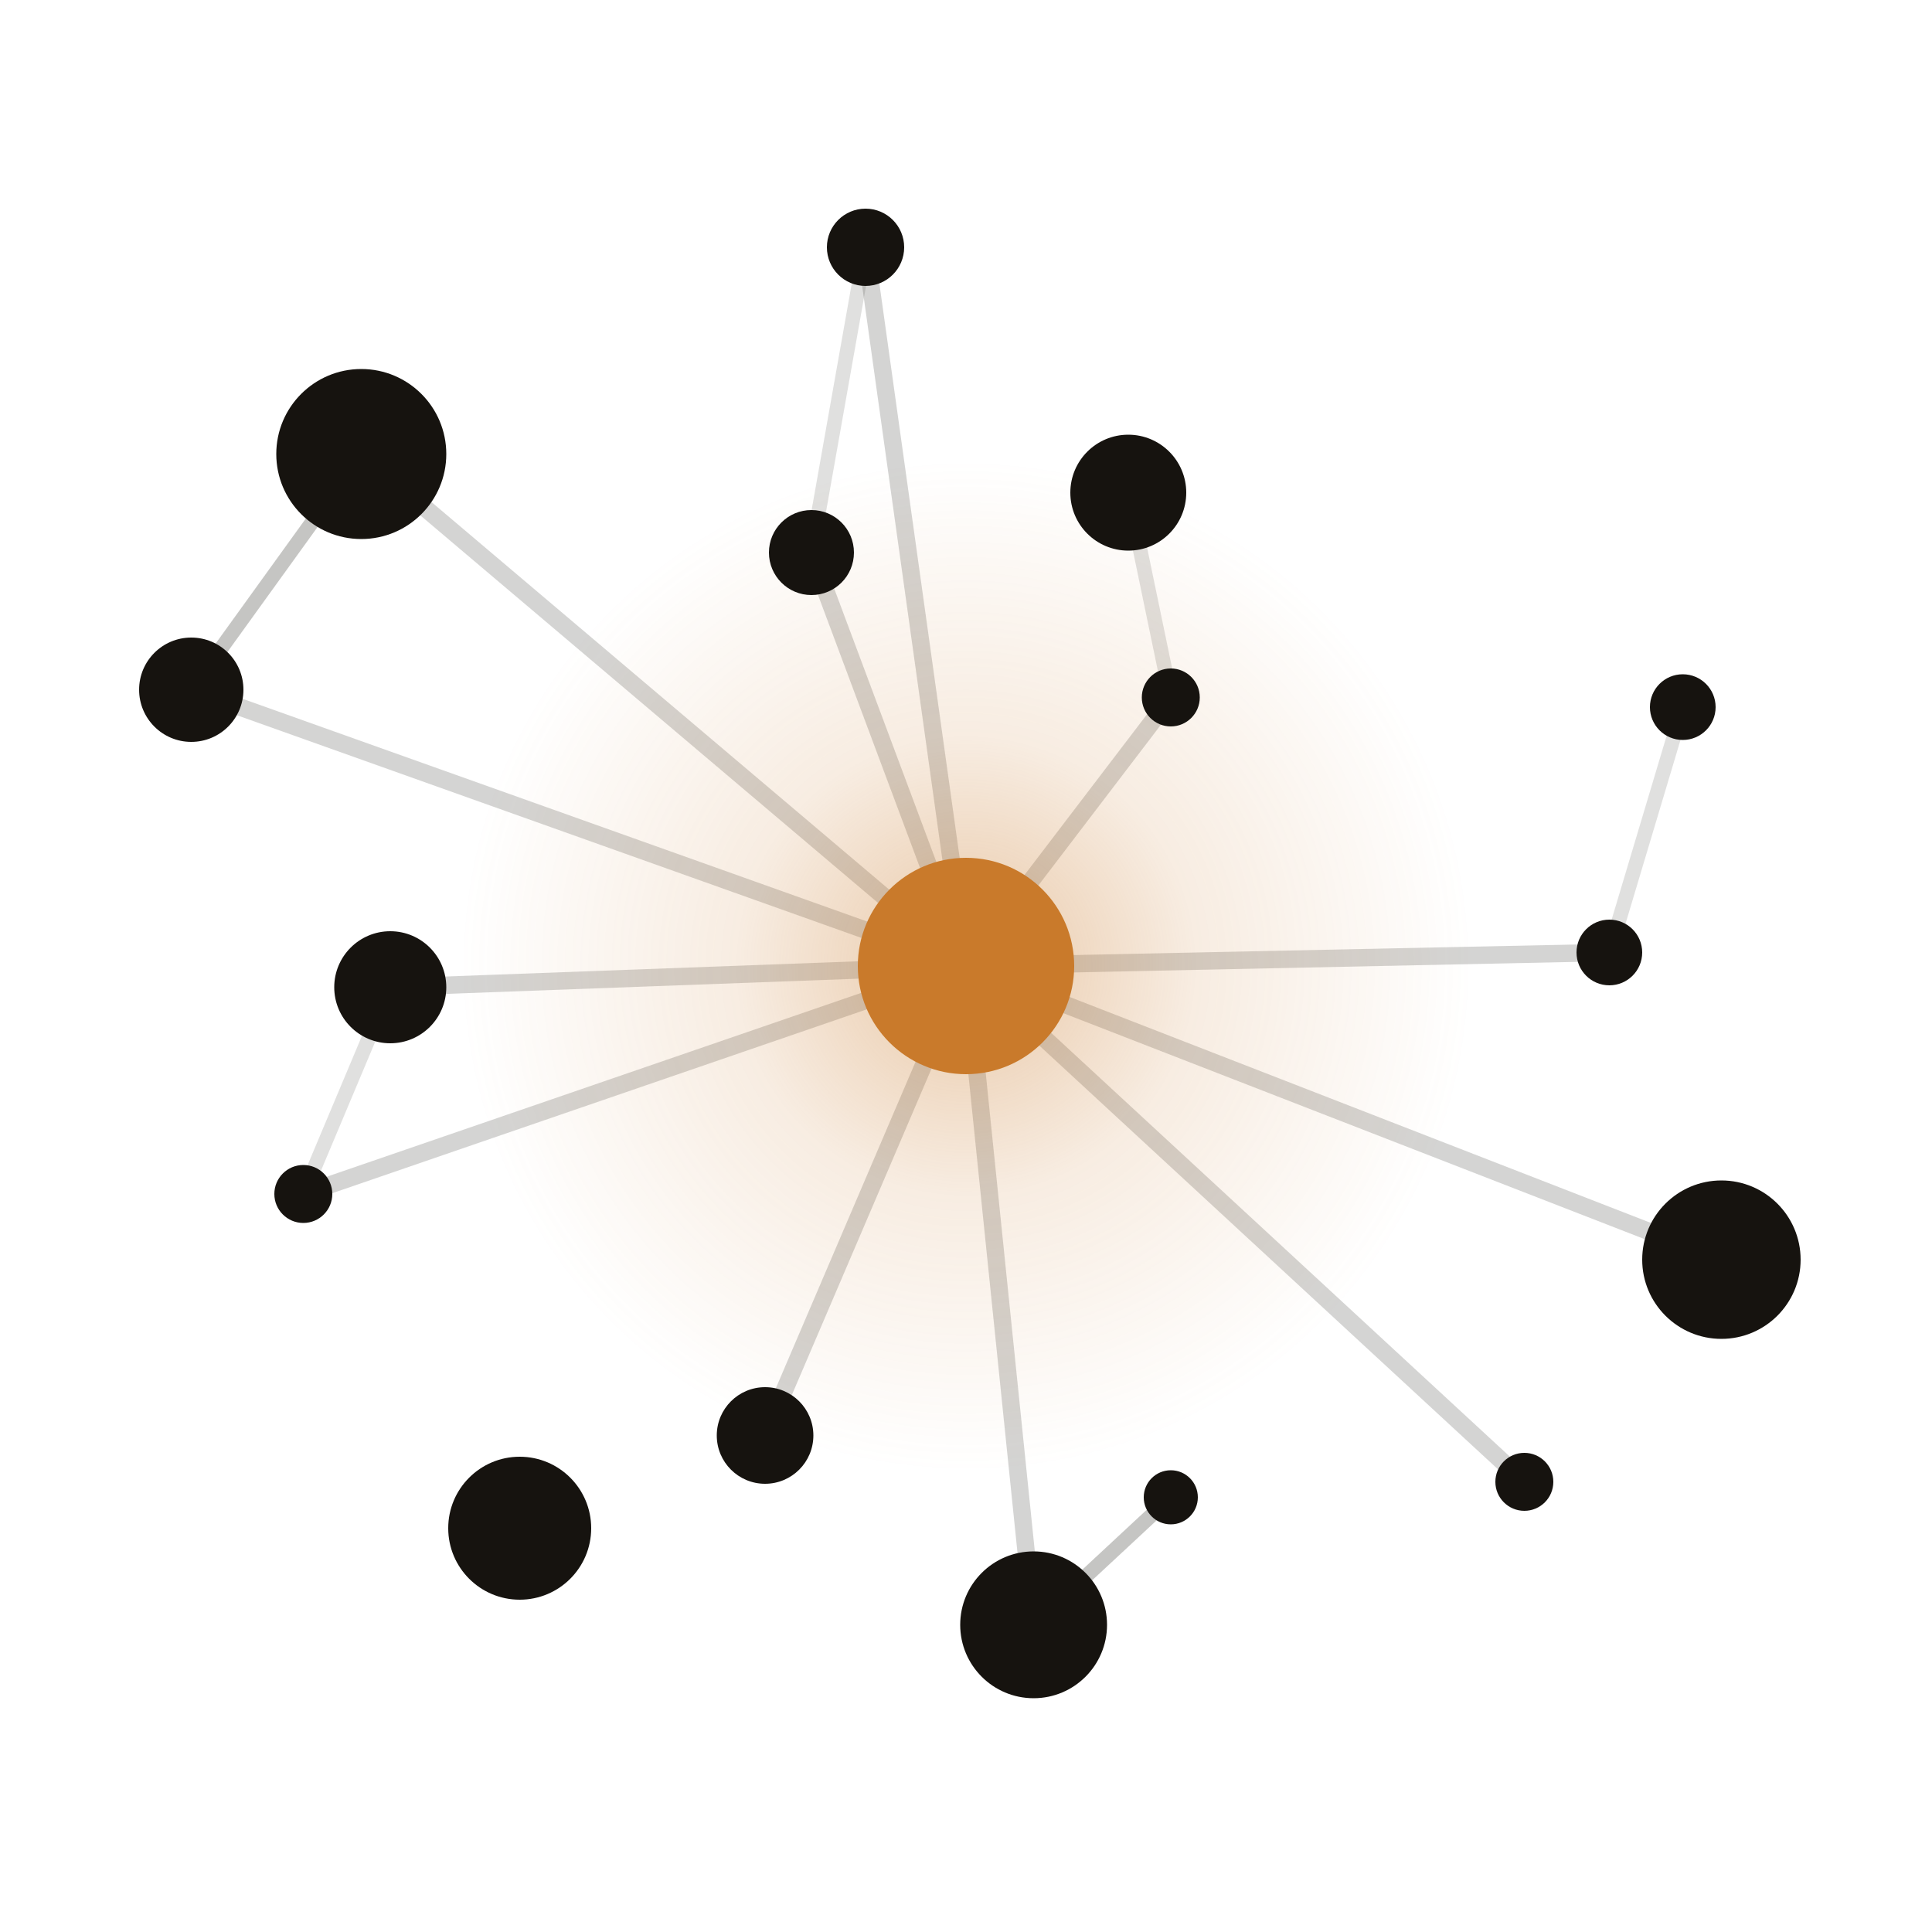
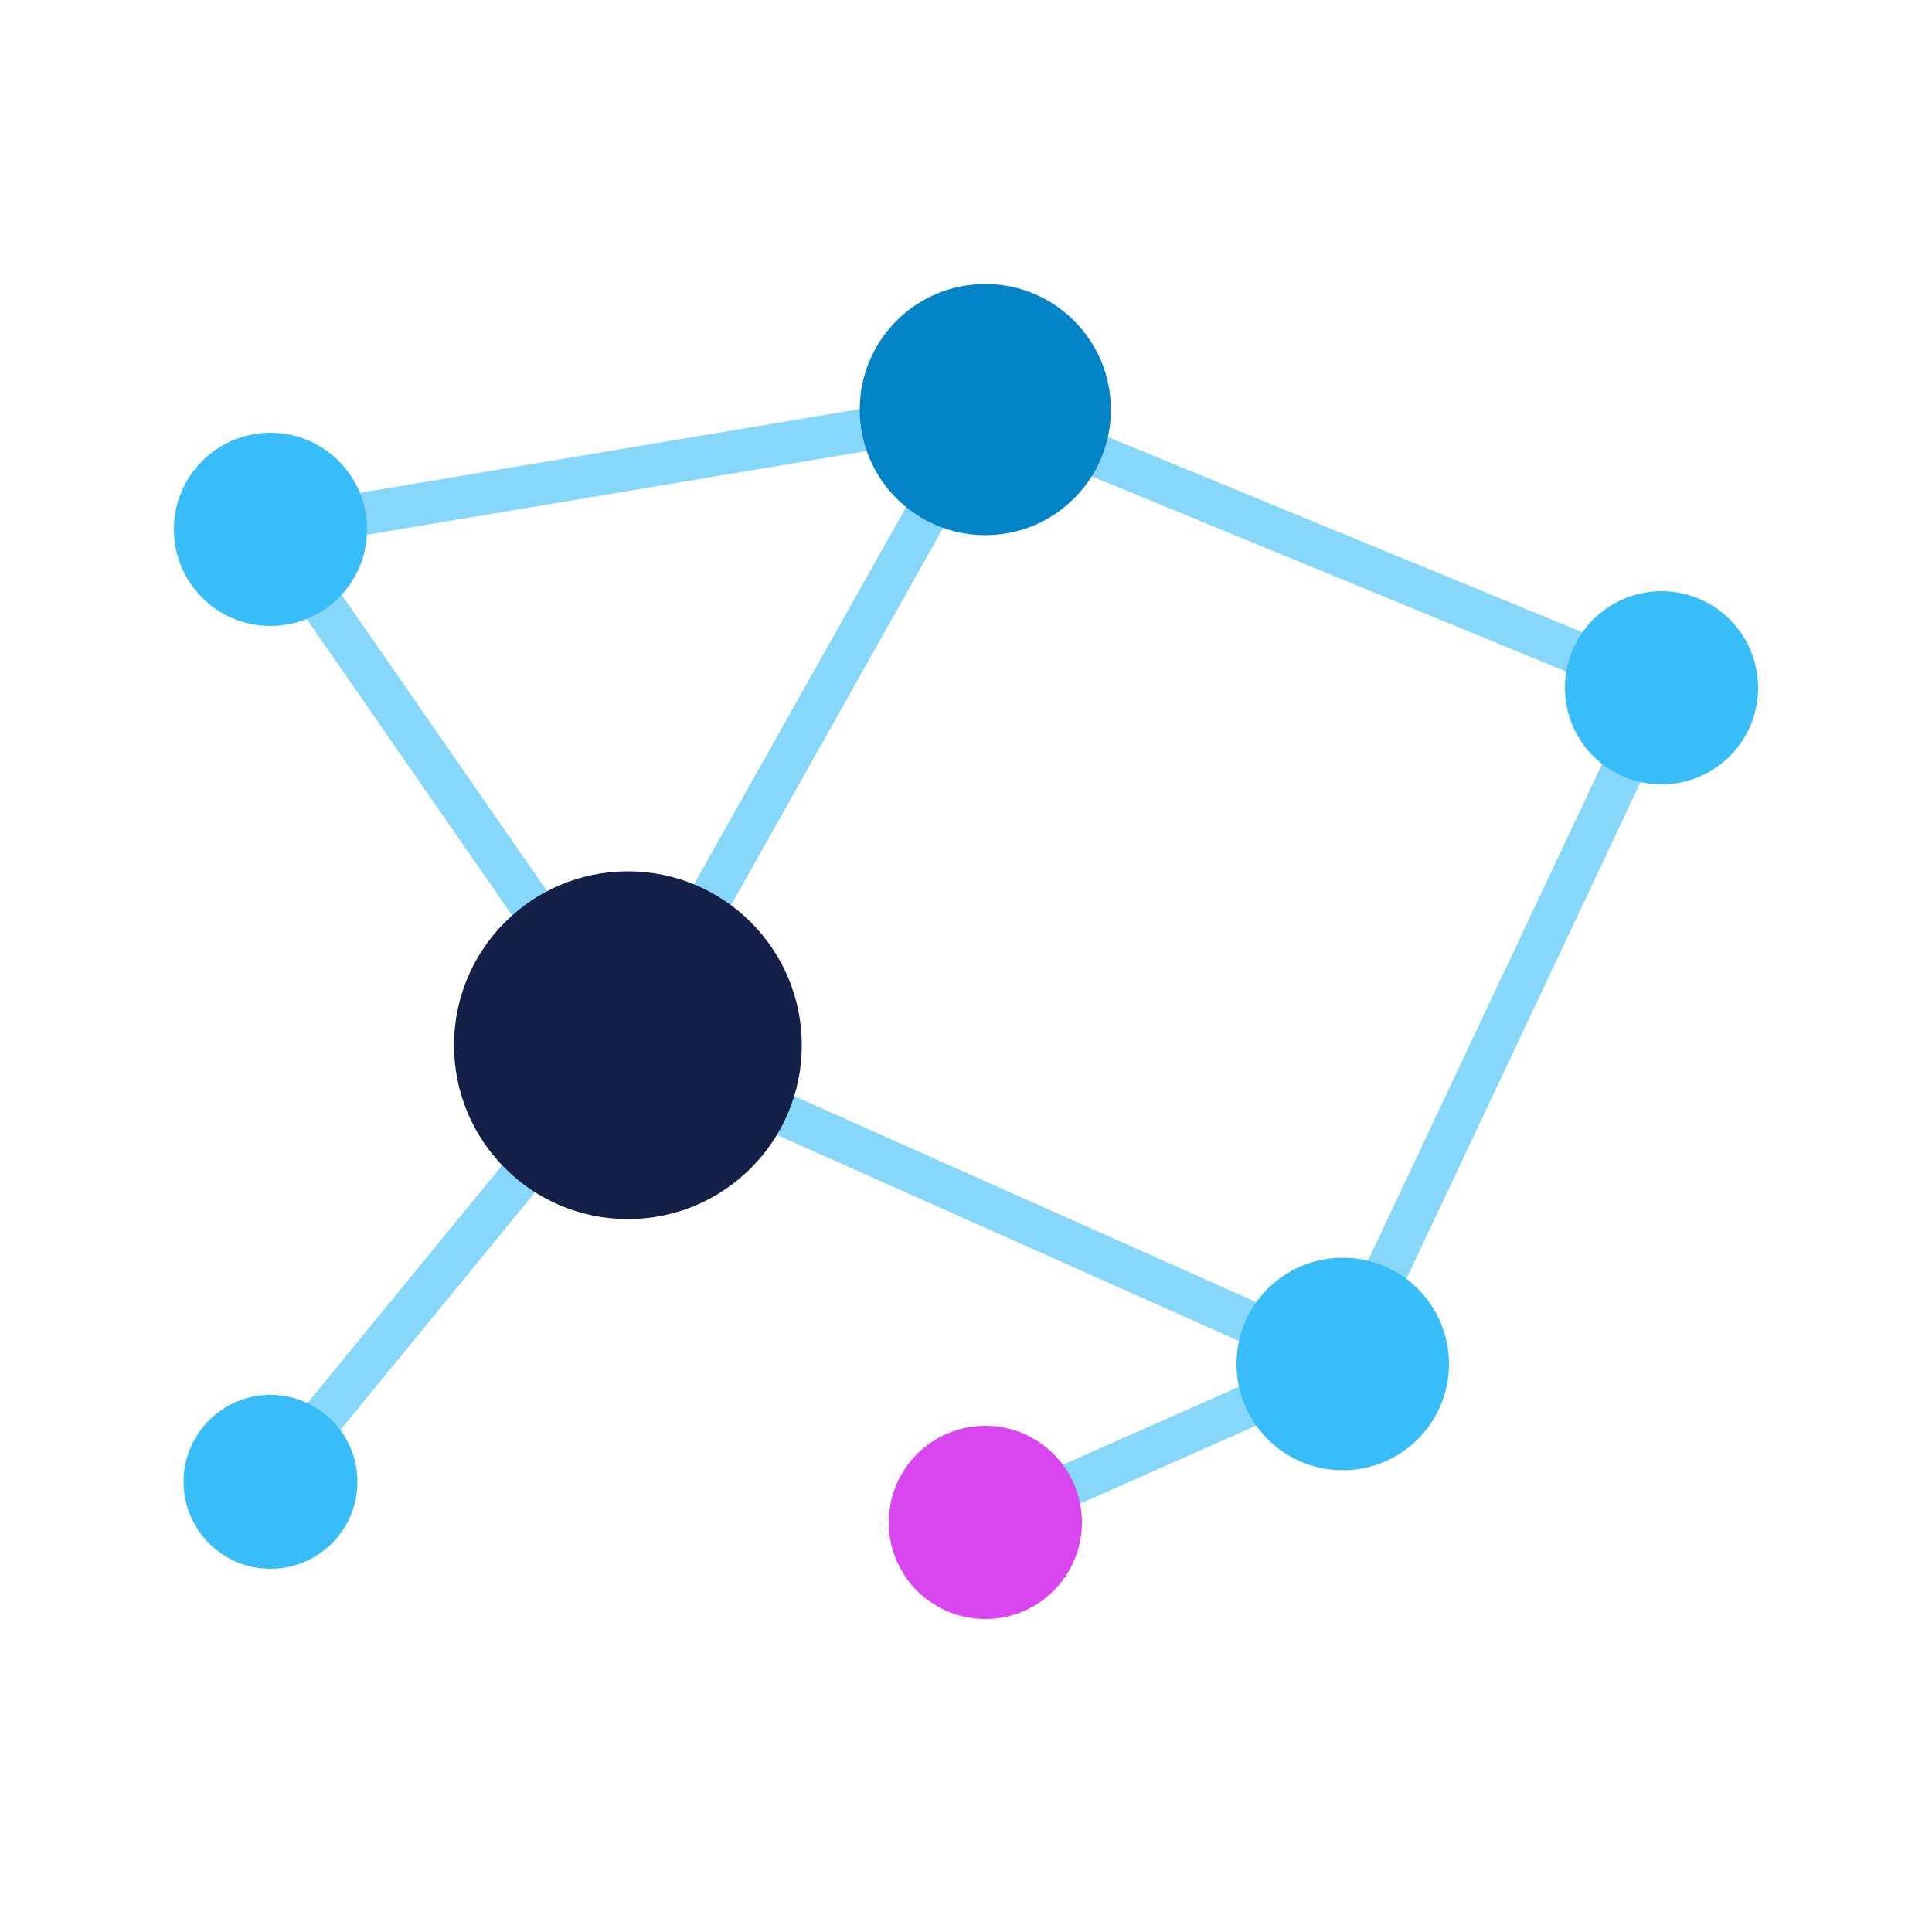
<svg xmlns="http://www.w3.org/2000/svg" viewBox="0 0 100 100" width="100" height="100" fill="none" role="img" aria-label="Total Recall">
-   <defs>
-     <radialGradient id="glow" cx="50%" cy="50%" r="50%">
-       <stop offset="0%" stop-color="#c97a2b" stop-opacity="0.42" />
-       <stop offset="45%" stop-color="#c97a2b" stop-opacity="0.14" />
-       <stop offset="100%" stop-color="#c97a2b" stop-opacity="0" />
-     </radialGradient>
-   </defs>
-   <line x1="50" y1="50" x2="83.3" y2="49.3" stroke="rgba(22,19,15,0.18)" stroke-width="0.90" />
-   <line x1="50" y1="50" x2="89.1" y2="65.2" stroke="rgba(22,19,15,0.18)" stroke-width="0.90" />
-   <line x1="50" y1="50" x2="78.9" y2="76.7" stroke="rgba(22,19,15,0.18)" stroke-width="0.90" />
-   <line x1="50" y1="50" x2="53.5" y2="84.1" stroke="rgba(22,19,15,0.18)" stroke-width="0.90" />
-   <line x1="50" y1="50" x2="39.6" y2="74.3" stroke="rgba(22,19,15,0.18)" stroke-width="0.90" />
-   <line x1="50" y1="50" x2="15.7" y2="61.8" stroke="rgba(22,19,15,0.18)" stroke-width="0.90" />
-   <line x1="50" y1="50" x2="20.2" y2="51.1" stroke="rgba(22,19,15,0.18)" stroke-width="0.90" />
-   <line x1="50" y1="50" x2="9.9" y2="35.7" stroke="rgba(22,19,15,0.18)" stroke-width="0.90" />
-   <line x1="50" y1="50" x2="18.7" y2="23.5" stroke="rgba(22,19,15,0.18)" stroke-width="0.90" />
-   <line x1="50" y1="50" x2="42.0" y2="28.6" stroke="rgba(22,19,15,0.18)" stroke-width="0.90" />
-   <line x1="50" y1="50" x2="44.8" y2="12.8" stroke="rgba(22,19,15,0.18)" stroke-width="0.90" />
-   <line x1="50" y1="50" x2="60.6" y2="36.1" stroke="rgba(22,19,15,0.18)" stroke-width="0.90" />
-   <line x1="60.6" y1="77.5" x2="53.5" y2="84.1" stroke="rgba(22,19,15,0.13)" stroke-width="0.75" />
-   <line x1="53.5" y1="84.1" x2="60.6" y2="77.5" stroke="rgba(22,19,15,0.13)" stroke-width="0.75" />
-   <line x1="20.2" y1="51.1" x2="15.7" y2="61.8" stroke="rgba(22,19,15,0.13)" stroke-width="0.75" />
-   <line x1="9.9" y1="35.7" x2="18.7" y2="23.5" stroke="rgba(22,19,15,0.13)" stroke-width="0.75" />
-   <line x1="18.7" y1="23.5" x2="9.9" y2="35.7" stroke="rgba(22,19,15,0.13)" stroke-width="0.75" />
-   <line x1="44.8" y1="12.8" x2="42.0" y2="28.6" stroke="rgba(22,19,15,0.13)" stroke-width="0.75" />
-   <line x1="58.4" y1="25.5" x2="60.6" y2="36.1" stroke="rgba(22,19,15,0.13)" stroke-width="0.75" />
-   <line x1="87.1" y1="36.6" x2="83.3" y2="49.3" stroke="rgba(22,19,15,0.13)" stroke-width="0.75" />
-   <circle cx="50" cy="50" r="26" fill="url(#glow)" />
-   <circle cx="50" cy="50" r="5.6" fill="#c97a2b" />
-   <circle cx="83.3" cy="49.3" r="1.7" fill="#16130f" />
-   <circle cx="89.1" cy="65.2" r="4.1" fill="#16130f" />
-   <circle cx="78.9" cy="76.7" r="1.5" fill="#16130f" />
-   <circle cx="60.6" cy="77.5" r="1.4" fill="#16130f" />
-   <circle cx="53.5" cy="84.1" r="3.8" fill="#16130f" />
-   <circle cx="39.6" cy="74.3" r="2.5" fill="#16130f" />
-   <circle cx="26.9" cy="79.1" r="3.7" fill="#16130f" />
-   <circle cx="15.7" cy="61.8" r="1.5" fill="#16130f" />
-   <circle cx="20.2" cy="51.1" r="2.9" fill="#16130f" />
-   <circle cx="9.9" cy="35.7" r="2.7" fill="#16130f" />
-   <circle cx="18.7" cy="23.5" r="4.4" fill="#16130f" />
-   <circle cx="42.0" cy="28.6" r="2.2" fill="#16130f" />
-   <circle cx="44.8" cy="12.8" r="2.0" fill="#16130f" />
-   <circle cx="58.4" cy="25.5" r="3.0" fill="#16130f" />
-   <circle cx="60.6" cy="36.1" r="1.5" fill="#16130f" />
-   <circle cx="87.1" cy="36.6" r="1.7" fill="#16130f" />
+   <line x1="14.0" y1="27.4" x2="51.0" y2="21.2" stroke="rgba(56,189,248,0.6)" stroke-width="2.20" stroke-linecap="round" />
+   <line x1="51.0" y1="21.2" x2="86.0" y2="35.6" stroke="rgba(56,189,248,0.6)" stroke-width="2.20" stroke-linecap="round" />
+   <line x1="14.0" y1="27.4" x2="32.5" y2="54.1" stroke="rgba(56,189,248,0.6)" stroke-width="2.20" stroke-linecap="round" />
+   <line x1="32.5" y1="54.1" x2="51.0" y2="21.2" stroke="rgba(56,189,248,0.6)" stroke-width="2.20" stroke-linecap="round" />
+   <line x1="32.5" y1="54.1" x2="69.5" y2="70.6" stroke="rgba(56,189,248,0.6)" stroke-width="2.20" stroke-linecap="round" />
+   <line x1="69.5" y1="70.6" x2="86.0" y2="35.6" stroke="rgba(56,189,248,0.6)" stroke-width="2.20" stroke-linecap="round" />
+   <line x1="69.5" y1="70.6" x2="51.0" y2="78.8" stroke="rgba(56,189,248,0.6)" stroke-width="2.20" stroke-linecap="round" />
+   <line x1="32.5" y1="54.1" x2="14.0" y2="76.7" stroke="rgba(56,189,248,0.6)" stroke-width="2.20" stroke-linecap="round" />
+   <circle cx="51.0" cy="21.2" r="6.5" fill="#0284C7" />
+   <circle cx="86.0" cy="35.6" r="5.0" fill="#38BDF8" />
+   <circle cx="14.0" cy="27.4" r="5.0" fill="#38BDF8" />
+   <circle cx="32.5" cy="54.1" r="9.0" fill="#142048" />
+   <circle cx="69.5" cy="70.6" r="5.5" fill="#38BDF8" />
+   <circle cx="51.0" cy="78.8" r="5.0" fill="#D946EF" />
+   <circle cx="14.0" cy="76.7" r="4.5" fill="#38BDF8" />
</svg>
